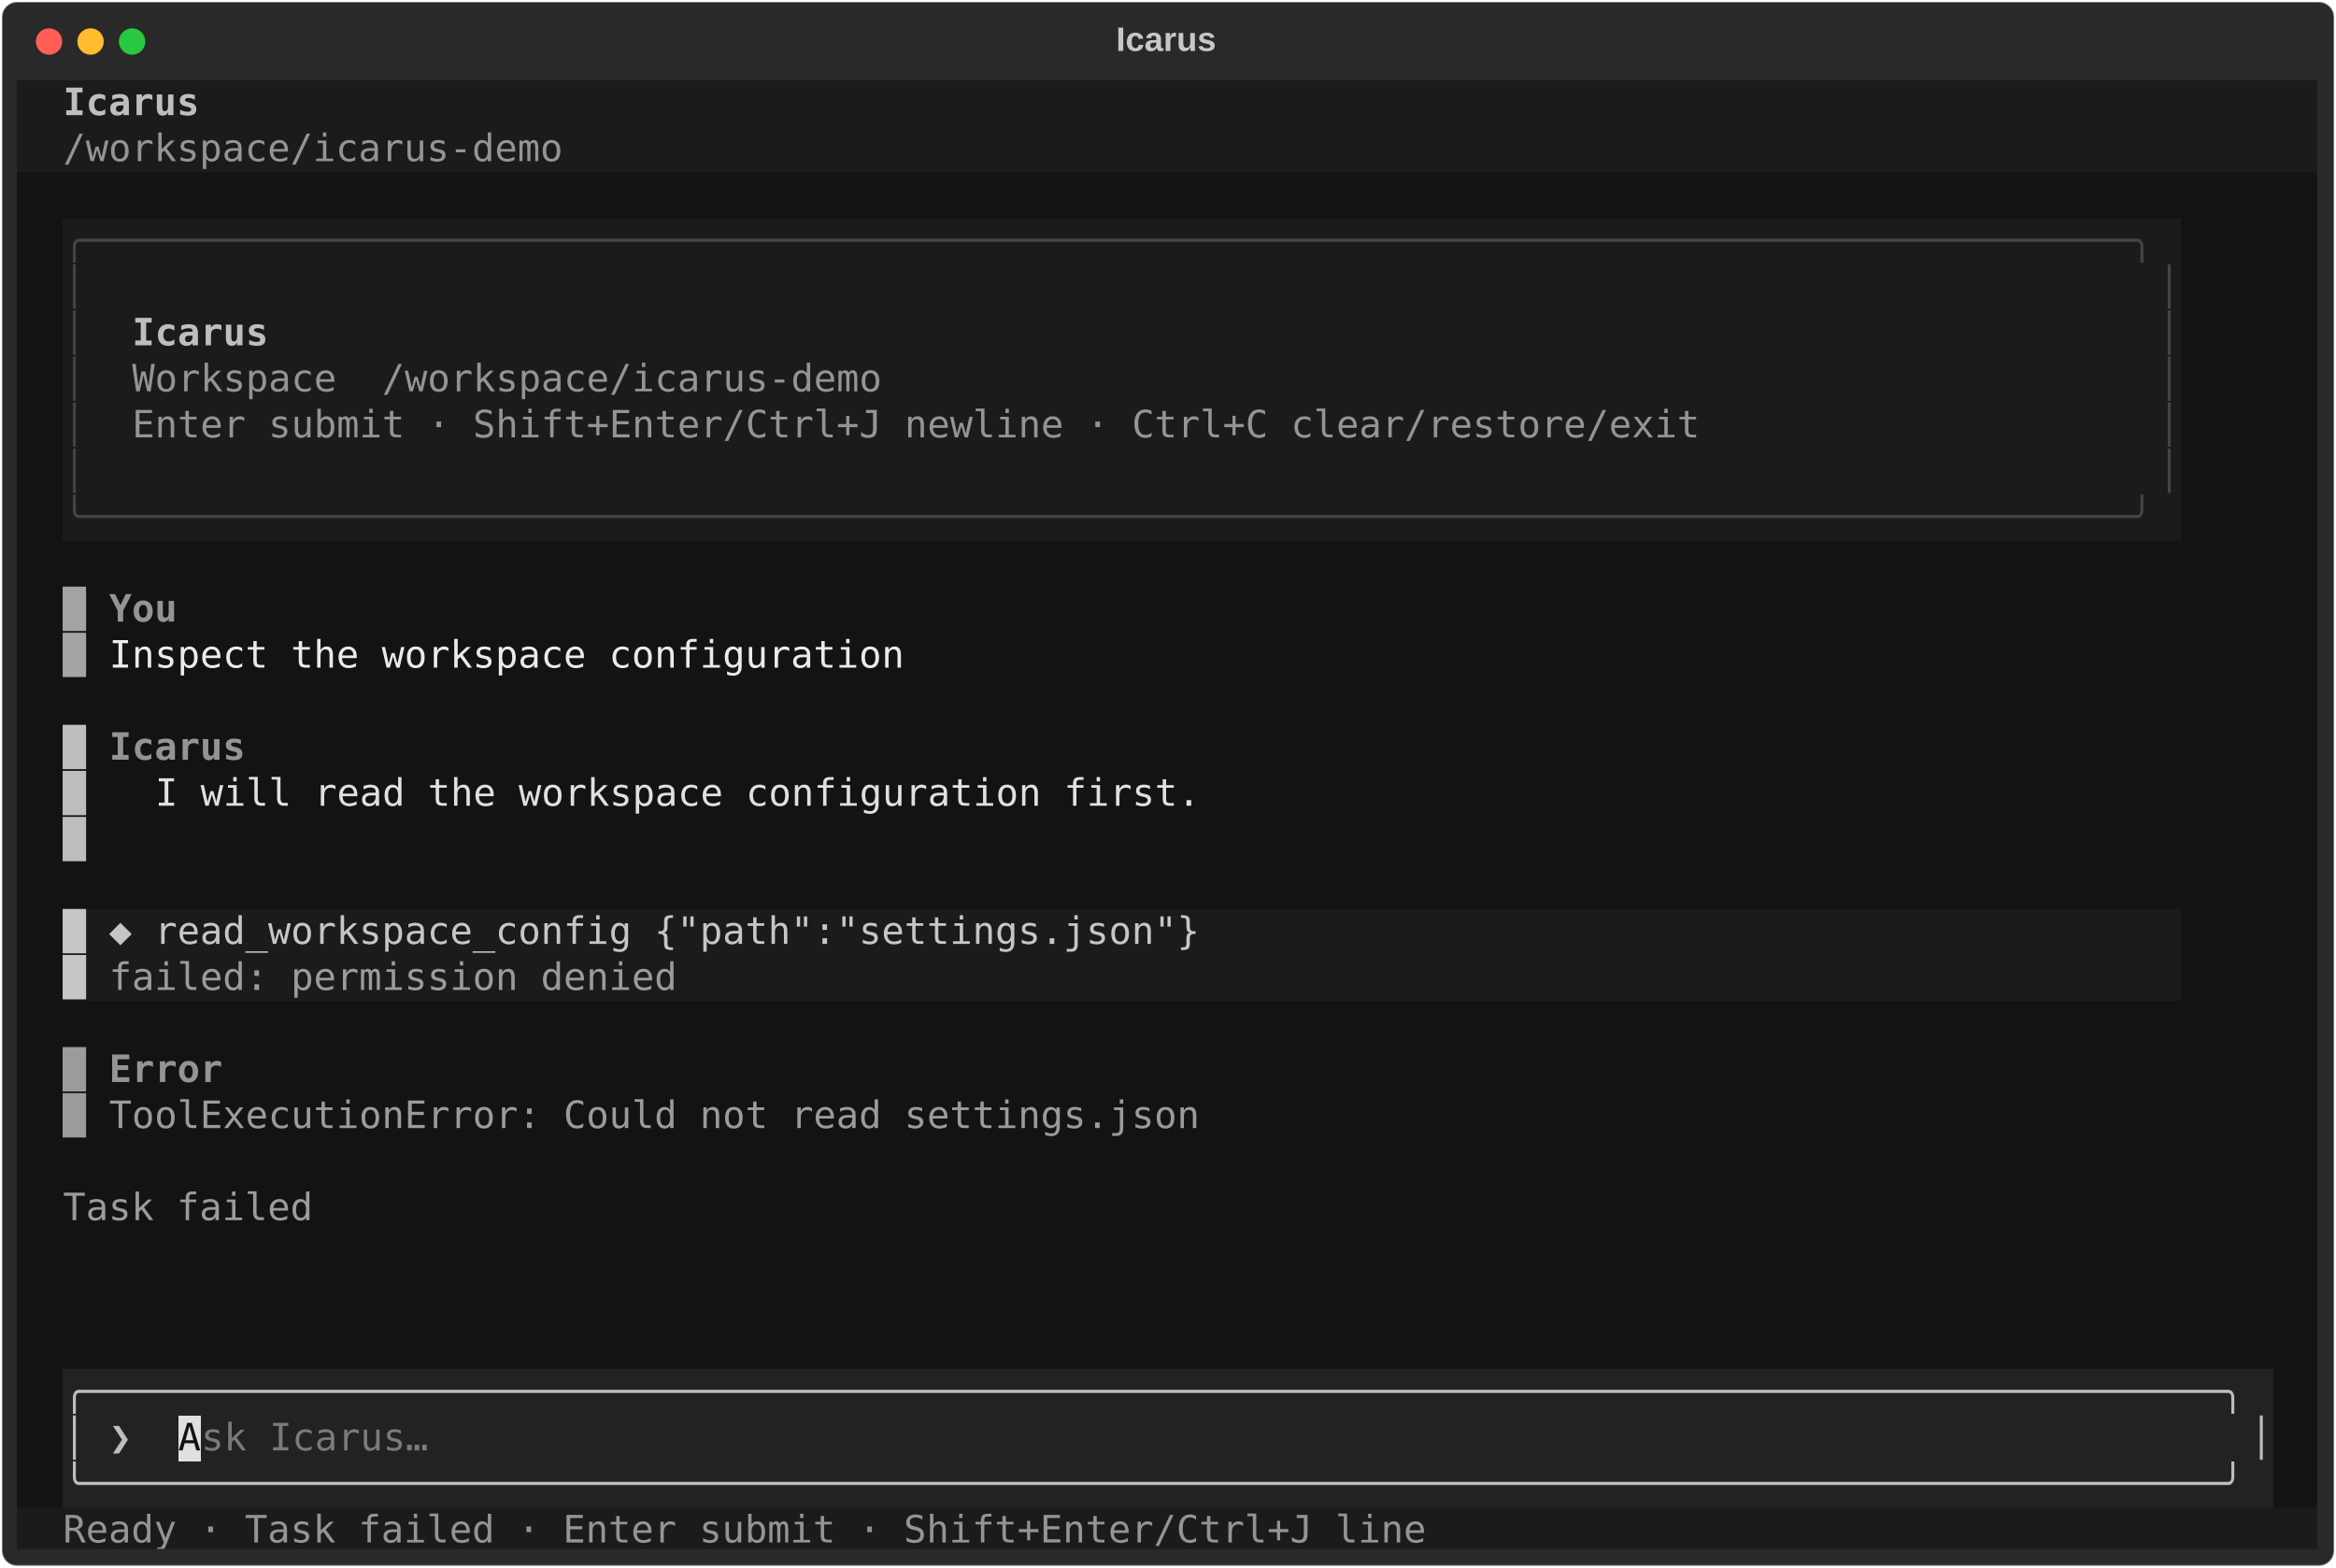
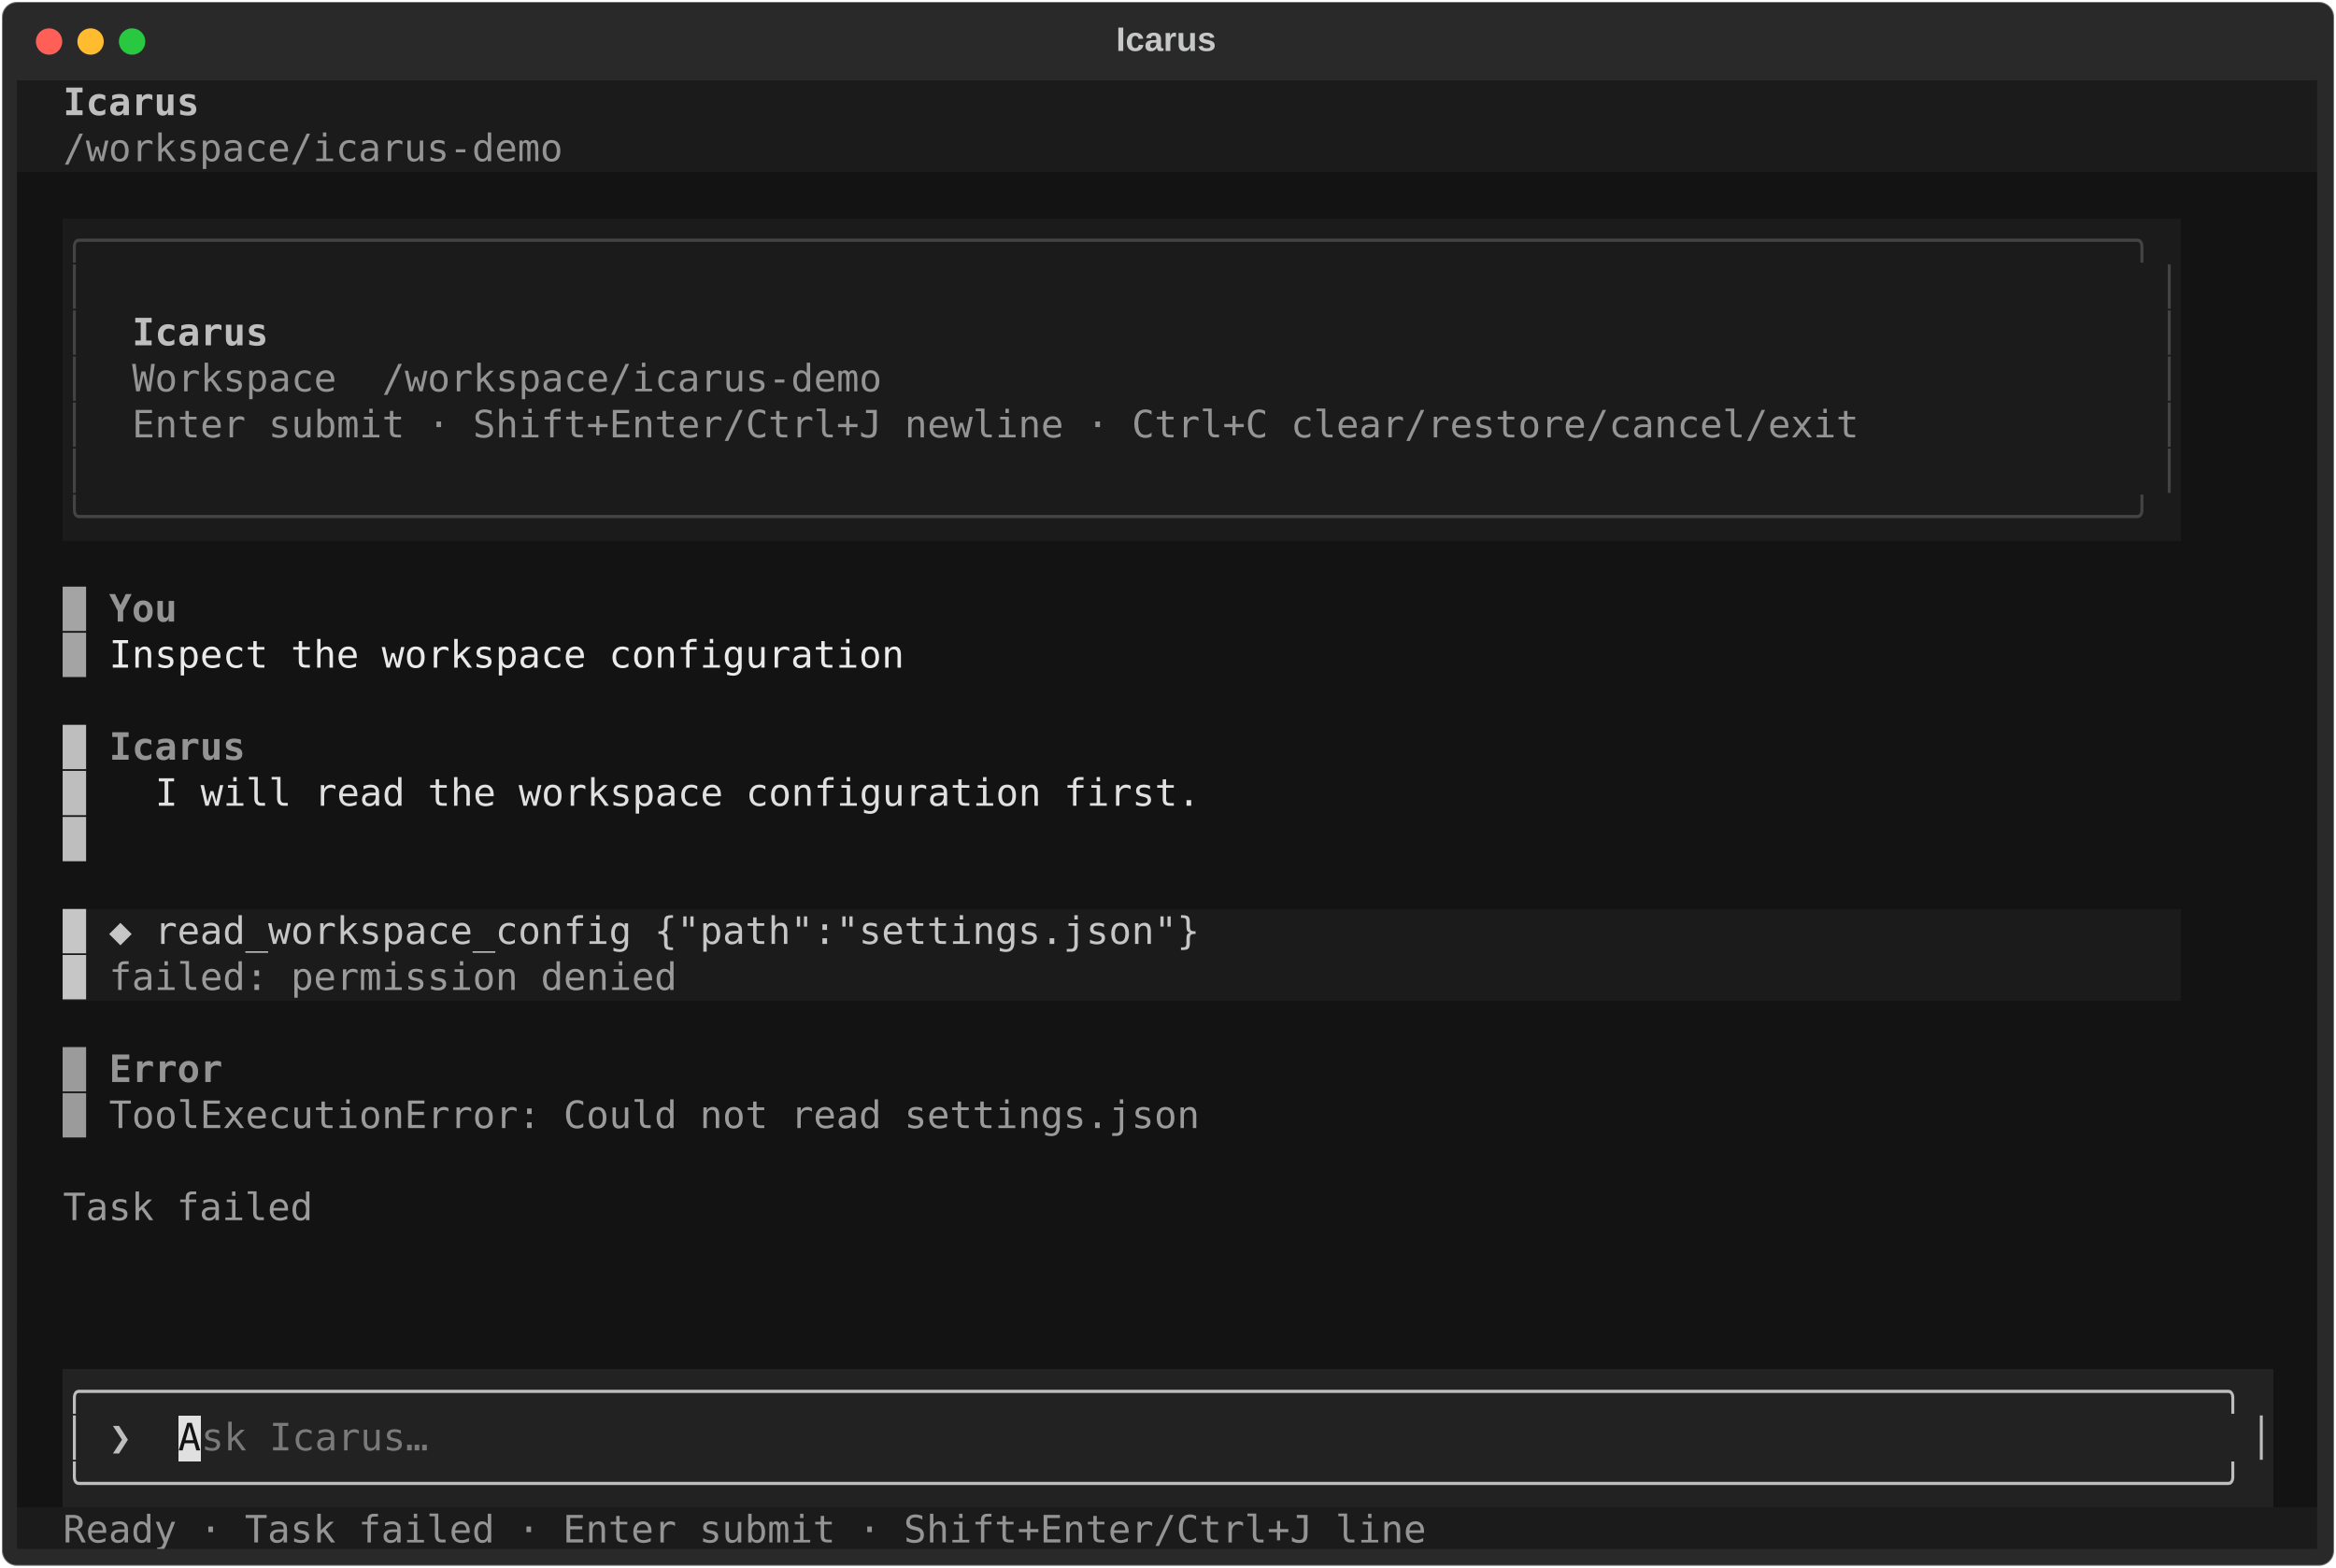
<svg xmlns="http://www.w3.org/2000/svg" class="rich-terminal" viewBox="0 0 1238 830.8">
  <style>

    @font-face {
        font-family: "Fira Code";
        src: local("FiraCode-Regular"),
                url("https://cdnjs.cloudflare.com/ajax/libs/firacode/6.2.0/woff2/FiraCode-Regular.woff2") format("woff2"),
                url("https://cdnjs.cloudflare.com/ajax/libs/firacode/6.2.0/woff/FiraCode-Regular.woff") format("woff");
        font-style: normal;
        font-weight: 400;
    }
    @font-face {
        font-family: "Fira Code";
        src: local("FiraCode-Bold"),
                url("https://cdnjs.cloudflare.com/ajax/libs/firacode/6.2.0/woff2/FiraCode-Bold.woff2") format("woff2"),
                url("https://cdnjs.cloudflare.com/ajax/libs/firacode/6.2.0/woff/FiraCode-Bold.woff") format("woff");
        font-style: bold;
        font-weight: 700;
    }

    .terminal-matrix {
        font-family: Fira Code, monospace;
        font-size: 20px;
        line-height: 24.4px;
        font-variant-east-asian: full-width;
    }

    .terminal-title {
        font-size: 18px;
        font-weight: bold;
        font-family: arial;
    }

    .terminal-r1 { fill: #c5c8c6 }
.terminal-r2 { fill: #bebebe;font-weight: bold }
.terminal-r3 { fill: #949494 }
.terminal-r4 { fill: #444444 }
.terminal-r5 { fill: #a4a4a4 }
.terminal-r6 { fill: #949494;font-weight: bold }
.terminal-r7 { fill: #eaeaea }
.terminal-r8 { fill: #bebebe }
.terminal-r9 { fill: #e0e0e0 }
.terminal-r10 { fill: #c6c6c6 }
.terminal-r11 { fill: #9b9b9b }
.terminal-r12 { fill: #121212 }
.terminal-r13 { fill: #7a7a7a }
    </style>
  <defs>
    <clipPath id="terminal-clip-terminal">
      <rect x="0" y="0" width="1219.0" height="779.8" />
    </clipPath>
    <clipPath id="terminal-line-0">
      <rect x="0" y="1.5" width="1220" height="24.65" />
    </clipPath>
    <clipPath id="terminal-line-1">
      <rect x="0" y="25.9" width="1220" height="24.65" />
    </clipPath>
    <clipPath id="terminal-line-2">
      <rect x="0" y="50.3" width="1220" height="24.65" />
    </clipPath>
    <clipPath id="terminal-line-3">
      <rect x="0" y="74.7" width="1220" height="24.65" />
    </clipPath>
    <clipPath id="terminal-line-4">
      <rect x="0" y="99.1" width="1220" height="24.65" />
    </clipPath>
    <clipPath id="terminal-line-5">
      <rect x="0" y="123.5" width="1220" height="24.65" />
    </clipPath>
    <clipPath id="terminal-line-6">
      <rect x="0" y="147.9" width="1220" height="24.65" />
    </clipPath>
    <clipPath id="terminal-line-7">
      <rect x="0" y="172.3" width="1220" height="24.65" />
    </clipPath>
    <clipPath id="terminal-line-8">
      <rect x="0" y="196.7" width="1220" height="24.65" />
    </clipPath>
    <clipPath id="terminal-line-9">
      <rect x="0" y="221.1" width="1220" height="24.65" />
    </clipPath>
    <clipPath id="terminal-line-10">
      <rect x="0" y="245.5" width="1220" height="24.65" />
    </clipPath>
    <clipPath id="terminal-line-11">
      <rect x="0" y="269.9" width="1220" height="24.65" />
    </clipPath>
    <clipPath id="terminal-line-12">
      <rect x="0" y="294.3" width="1220" height="24.65" />
    </clipPath>
    <clipPath id="terminal-line-13">
      <rect x="0" y="318.7" width="1220" height="24.65" />
    </clipPath>
    <clipPath id="terminal-line-14">
      <rect x="0" y="343.1" width="1220" height="24.65" />
    </clipPath>
    <clipPath id="terminal-line-15">
      <rect x="0" y="367.5" width="1220" height="24.65" />
    </clipPath>
    <clipPath id="terminal-line-16">
      <rect x="0" y="391.9" width="1220" height="24.65" />
    </clipPath>
    <clipPath id="terminal-line-17">
      <rect x="0" y="416.3" width="1220" height="24.65" />
    </clipPath>
    <clipPath id="terminal-line-18">
      <rect x="0" y="440.7" width="1220" height="24.65" />
    </clipPath>
    <clipPath id="terminal-line-19">
      <rect x="0" y="465.1" width="1220" height="24.65" />
    </clipPath>
    <clipPath id="terminal-line-20">
      <rect x="0" y="489.5" width="1220" height="24.65" />
    </clipPath>
    <clipPath id="terminal-line-21">
      <rect x="0" y="513.9" width="1220" height="24.65" />
    </clipPath>
    <clipPath id="terminal-line-22">
      <rect x="0" y="538.3" width="1220" height="24.65" />
    </clipPath>
    <clipPath id="terminal-line-23">
      <rect x="0" y="562.7" width="1220" height="24.65" />
    </clipPath>
    <clipPath id="terminal-line-24">
      <rect x="0" y="587.1" width="1220" height="24.65" />
    </clipPath>
    <clipPath id="terminal-line-25">
      <rect x="0" y="611.5" width="1220" height="24.65" />
    </clipPath>
    <clipPath id="terminal-line-26">
      <rect x="0" y="635.9" width="1220" height="24.65" />
    </clipPath>
    <clipPath id="terminal-line-27">
      <rect x="0" y="660.3" width="1220" height="24.65" />
    </clipPath>
    <clipPath id="terminal-line-28">
      <rect x="0" y="684.7" width="1220" height="24.65" />
    </clipPath>
    <clipPath id="terminal-line-29">
      <rect x="0" y="709.1" width="1220" height="24.65" />
    </clipPath>
    <clipPath id="terminal-line-30">
      <rect x="0" y="733.5" width="1220" height="24.65" />
    </clipPath>
  </defs>
  <rect fill="#292929" stroke="rgba(255,255,255,0.35)" stroke-width="1" x="1" y="1" width="1236" height="828.8" rx="8" />
  <text class="terminal-title" fill="#c5c8c6" text-anchor="middle" x="618" y="27">Icarus</text>
  <g transform="translate(26,22)">
    <circle cx="0" cy="0" r="7" fill="#ff5f57" />
    <circle cx="22" cy="0" r="7" fill="#febc2e" />
    <circle cx="44" cy="0" r="7" fill="#28c840" />
  </g>
  <g transform="translate(9, 41)" clip-path="url(#terminal-clip-terminal)">
    <rect fill="#1b1b1b" x="0" y="1.5" width="24.4" height="24.65" shape-rendering="crispEdges" />
    <rect fill="#1b1b1b" x="24.4" y="1.5" width="73.2" height="24.65" shape-rendering="crispEdges" />
    <rect fill="#1b1b1b" x="97.6" y="1.5" width="1122.4" height="24.65" shape-rendering="crispEdges" />
    <rect fill="#1b1b1b" x="0" y="25.9" width="24.4" height="24.65" shape-rendering="crispEdges" />
    <rect fill="#1b1b1b" x="24.4" y="25.9" width="268.4" height="24.65" shape-rendering="crispEdges" />
    <rect fill="#1b1b1b" x="292.8" y="25.9" width="927.2" height="24.65" shape-rendering="crispEdges" />
    <rect fill="#131313" x="0" y="50.3" width="1220" height="24.65" shape-rendering="crispEdges" />
    <rect fill="#131313" x="0" y="74.7" width="24.4" height="24.65" shape-rendering="crispEdges" />
    <rect fill="#1b1b1b" x="24.4" y="74.7" width="1122.4" height="24.65" shape-rendering="crispEdges" />
    <rect fill="#131313" x="1146.8" y="74.7" width="73.2" height="24.65" shape-rendering="crispEdges" />
    <rect fill="#131313" x="0" y="99.1" width="24.4" height="24.65" shape-rendering="crispEdges" />
    <rect fill="#1b1b1b" x="24.4" y="99.1" width="12.2" height="24.65" shape-rendering="crispEdges" />
    <rect fill="#1b1b1b" x="36.6" y="99.1" width="1098" height="24.65" shape-rendering="crispEdges" />
    <rect fill="#1b1b1b" x="1134.6" y="99.1" width="12.2" height="24.65" shape-rendering="crispEdges" />
    <rect fill="#131313" x="1146.8" y="99.1" width="73.2" height="24.65" shape-rendering="crispEdges" />
    <rect fill="#131313" x="0" y="123.5" width="24.4" height="24.65" shape-rendering="crispEdges" />
    <rect fill="#1b1b1b" x="24.4" y="123.5" width="12.2" height="24.65" shape-rendering="crispEdges" />
    <rect fill="#1b1b1b" x="36.6" y="123.5" width="24.4" height="24.65" shape-rendering="crispEdges" />
    <rect fill="#1b1b1b" x="61" y="123.5" width="73.2" height="24.65" shape-rendering="crispEdges" />
    <rect fill="#1b1b1b" x="134.2" y="123.5" width="1000.4" height="24.65" shape-rendering="crispEdges" />
    <rect fill="#1b1b1b" x="1134.6" y="123.5" width="12.2" height="24.65" shape-rendering="crispEdges" />
    <rect fill="#131313" x="1146.8" y="123.5" width="73.2" height="24.65" shape-rendering="crispEdges" />
    <rect fill="#131313" x="0" y="147.9" width="24.4" height="24.65" shape-rendering="crispEdges" />
    <rect fill="#1b1b1b" x="24.4" y="147.9" width="12.2" height="24.65" shape-rendering="crispEdges" />
    <rect fill="#1b1b1b" x="36.6" y="147.9" width="24.4" height="24.65" shape-rendering="crispEdges" />
    <rect fill="#1b1b1b" x="61" y="147.9" width="402.6" height="24.65" shape-rendering="crispEdges" />
    <rect fill="#1b1b1b" x="463.6" y="147.9" width="671" height="24.65" shape-rendering="crispEdges" />
    <rect fill="#1b1b1b" x="1134.6" y="147.9" width="12.2" height="24.65" shape-rendering="crispEdges" />
    <rect fill="#131313" x="1146.8" y="147.9" width="73.2" height="24.65" shape-rendering="crispEdges" />
    <rect fill="#131313" x="0" y="172.3" width="24.4" height="24.65" shape-rendering="crispEdges" />
    <rect fill="#1b1b1b" x="24.4" y="172.3" width="12.2" height="24.65" shape-rendering="crispEdges" />
    <rect fill="#1b1b1b" x="36.6" y="172.3" width="24.4" height="24.65" shape-rendering="crispEdges" />
-     <rect fill="#1b1b1b" x="61" y="172.3" width="841.8" height="24.65" shape-rendering="crispEdges" />
-     <rect fill="#1b1b1b" x="902.8" y="172.3" width="231.8" height="24.65" shape-rendering="crispEdges" />
+     <rect fill="#1b1b1b" x="61" y="172.3" width="927.2" height="24.65" shape-rendering="crispEdges" />
+     <rect fill="#1b1b1b" x="988.2" y="172.3" width="146.4" height="24.65" shape-rendering="crispEdges" />
    <rect fill="#1b1b1b" x="1134.6" y="172.3" width="12.2" height="24.65" shape-rendering="crispEdges" />
    <rect fill="#131313" x="1146.8" y="172.3" width="73.2" height="24.65" shape-rendering="crispEdges" />
    <rect fill="#131313" x="0" y="196.7" width="24.4" height="24.65" shape-rendering="crispEdges" />
    <rect fill="#1b1b1b" x="24.4" y="196.7" width="12.2" height="24.65" shape-rendering="crispEdges" />
    <rect fill="#1b1b1b" x="36.6" y="196.7" width="1098" height="24.65" shape-rendering="crispEdges" />
    <rect fill="#1b1b1b" x="1134.6" y="196.7" width="12.2" height="24.65" shape-rendering="crispEdges" />
    <rect fill="#131313" x="1146.8" y="196.7" width="73.2" height="24.65" shape-rendering="crispEdges" />
    <rect fill="#131313" x="0" y="221.1" width="24.4" height="24.65" shape-rendering="crispEdges" />
    <rect fill="#1b1b1b" x="24.4" y="221.1" width="1122.4" height="24.65" shape-rendering="crispEdges" />
    <rect fill="#131313" x="1146.8" y="221.1" width="73.2" height="24.65" shape-rendering="crispEdges" />
    <rect fill="#131313" x="0" y="245.5" width="1220" height="24.65" shape-rendering="crispEdges" />
    <rect fill="#131313" x="0" y="269.9" width="24.4" height="24.65" shape-rendering="crispEdges" />
    <rect fill="#131313" x="24.4" y="269.9" width="12.2" height="24.65" shape-rendering="crispEdges" />
    <rect fill="#131313" x="36.6" y="269.9" width="12.2" height="24.65" shape-rendering="crispEdges" />
    <rect fill="#131313" x="48.8" y="269.9" width="36.6" height="24.65" shape-rendering="crispEdges" />
    <rect fill="#131313" x="85.4" y="269.9" width="1134.6" height="24.65" shape-rendering="crispEdges" />
    <rect fill="#131313" x="0" y="294.3" width="24.4" height="24.65" shape-rendering="crispEdges" />
    <rect fill="#131313" x="24.4" y="294.3" width="12.2" height="24.65" shape-rendering="crispEdges" />
    <rect fill="#131313" x="36.6" y="294.3" width="12.2" height="24.65" shape-rendering="crispEdges" />
    <rect fill="#131313" x="48.8" y="294.3" width="427" height="24.65" shape-rendering="crispEdges" />
    <rect fill="#131313" x="475.8" y="294.3" width="744.2" height="24.65" shape-rendering="crispEdges" />
    <rect fill="#131313" x="0" y="318.7" width="1220" height="24.65" shape-rendering="crispEdges" />
    <rect fill="#131313" x="0" y="343.1" width="24.4" height="24.65" shape-rendering="crispEdges" />
    <rect fill="#131313" x="24.4" y="343.1" width="12.2" height="24.65" shape-rendering="crispEdges" />
    <rect fill="#131313" x="36.6" y="343.1" width="12.2" height="24.65" shape-rendering="crispEdges" />
    <rect fill="#131313" x="48.8" y="343.1" width="73.2" height="24.65" shape-rendering="crispEdges" />
    <rect fill="#131313" x="122" y="343.1" width="1098" height="24.65" shape-rendering="crispEdges" />
    <rect fill="#131313" x="0" y="367.5" width="24.4" height="24.65" shape-rendering="crispEdges" />
    <rect fill="#131313" x="24.4" y="367.5" width="12.2" height="24.65" shape-rendering="crispEdges" />
    <rect fill="#131313" x="36.6" y="367.5" width="36.6" height="24.65" shape-rendering="crispEdges" />
    <rect fill="#131313" x="73.2" y="367.5" width="561.2" height="24.65" shape-rendering="crispEdges" />
    <rect fill="#131313" x="634.4" y="367.5" width="585.6" height="24.65" shape-rendering="crispEdges" />
    <rect fill="#131313" x="0" y="391.9" width="24.4" height="24.65" shape-rendering="crispEdges" />
    <rect fill="#131313" x="24.4" y="391.9" width="12.2" height="24.65" shape-rendering="crispEdges" />
    <rect fill="#131313" x="36.6" y="391.9" width="1183.4" height="24.65" shape-rendering="crispEdges" />
    <rect fill="#131313" x="0" y="416.3" width="1220" height="24.65" shape-rendering="crispEdges" />
    <rect fill="#131313" x="0" y="440.7" width="24.4" height="24.65" shape-rendering="crispEdges" />
    <rect fill="#1b1b1b" x="24.4" y="440.7" width="12.2" height="24.65" shape-rendering="crispEdges" />
    <rect fill="#1b1b1b" x="36.6" y="440.7" width="12.2" height="24.65" shape-rendering="crispEdges" />
    <rect fill="#1b1b1b" x="48.8" y="440.7" width="585.6" height="24.65" shape-rendering="crispEdges" />
    <rect fill="#1b1b1b" x="634.4" y="440.7" width="512.4" height="24.65" shape-rendering="crispEdges" />
    <rect fill="#131313" x="1146.8" y="440.7" width="73.2" height="24.65" shape-rendering="crispEdges" />
    <rect fill="#131313" x="0" y="465.1" width="24.4" height="24.65" shape-rendering="crispEdges" />
    <rect fill="#1b1b1b" x="24.4" y="465.1" width="12.2" height="24.65" shape-rendering="crispEdges" />
    <rect fill="#1b1b1b" x="36.6" y="465.1" width="12.2" height="24.65" shape-rendering="crispEdges" />
    <rect fill="#1b1b1b" x="48.8" y="465.1" width="305" height="24.65" shape-rendering="crispEdges" />
    <rect fill="#1b1b1b" x="353.8" y="465.1" width="793" height="24.65" shape-rendering="crispEdges" />
    <rect fill="#131313" x="1146.8" y="465.1" width="73.2" height="24.65" shape-rendering="crispEdges" />
    <rect fill="#131313" x="0" y="489.5" width="1220" height="24.65" shape-rendering="crispEdges" />
    <rect fill="#131313" x="0" y="513.9" width="24.4" height="24.65" shape-rendering="crispEdges" />
    <rect fill="#131313" x="24.4" y="513.9" width="12.2" height="24.65" shape-rendering="crispEdges" />
    <rect fill="#131313" x="36.6" y="513.9" width="12.2" height="24.65" shape-rendering="crispEdges" />
    <rect fill="#131313" x="48.8" y="513.9" width="61" height="24.65" shape-rendering="crispEdges" />
    <rect fill="#131313" x="109.8" y="513.9" width="1110.2" height="24.65" shape-rendering="crispEdges" />
    <rect fill="#131313" x="0" y="538.3" width="24.4" height="24.65" shape-rendering="crispEdges" />
    <rect fill="#131313" x="24.4" y="538.3" width="12.2" height="24.65" shape-rendering="crispEdges" />
    <rect fill="#131313" x="36.6" y="538.3" width="12.2" height="24.65" shape-rendering="crispEdges" />
    <rect fill="#131313" x="48.8" y="538.3" width="585.6" height="24.65" shape-rendering="crispEdges" />
    <rect fill="#131313" x="634.4" y="538.3" width="585.6" height="24.65" shape-rendering="crispEdges" />
    <rect fill="#131313" x="0" y="562.7" width="1220" height="24.65" shape-rendering="crispEdges" />
    <rect fill="#131313" x="0" y="587.1" width="24.4" height="24.65" shape-rendering="crispEdges" />
    <rect fill="#131313" x="24.4" y="587.1" width="134.2" height="24.65" shape-rendering="crispEdges" />
    <rect fill="#131313" x="158.6" y="587.1" width="1061.4" height="24.65" shape-rendering="crispEdges" />
    <rect fill="#131313" x="0" y="611.5" width="1220" height="24.65" shape-rendering="crispEdges" />
    <rect fill="#131313" x="0" y="635.9" width="1220" height="24.65" shape-rendering="crispEdges" />
    <rect fill="#131313" x="0" y="660.3" width="1220" height="24.65" shape-rendering="crispEdges" />
    <rect fill="#131313" x="0" y="684.7" width="24.4" height="24.65" shape-rendering="crispEdges" />
    <rect fill="#222222" x="24.4" y="684.7" width="1171.2" height="24.65" shape-rendering="crispEdges" />
    <rect fill="#131313" x="1195.6" y="684.7" width="24.4" height="24.65" shape-rendering="crispEdges" />
    <rect fill="#131313" x="0" y="709.1" width="24.4" height="24.65" shape-rendering="crispEdges" />
    <rect fill="#222222" x="24.4" y="709.1" width="12.2" height="24.65" shape-rendering="crispEdges" />
    <rect fill="#222222" x="36.6" y="709.1" width="12.2" height="24.65" shape-rendering="crispEdges" />
    <rect fill="#222222" x="48.8" y="709.1" width="12.2" height="24.65" shape-rendering="crispEdges" />
    <rect fill="#222222" x="61" y="709.1" width="12.2" height="24.65" shape-rendering="crispEdges" />
    <rect fill="#222222" x="73.2" y="709.1" width="12.2" height="24.65" shape-rendering="crispEdges" />
    <rect fill="#e0e0e0" x="85.4" y="709.1" width="12.2" height="24.65" shape-rendering="crispEdges" />
    <rect fill="#222222" x="97.6" y="709.1" width="122" height="24.65" shape-rendering="crispEdges" />
    <rect fill="#222222" x="219.6" y="709.1" width="963.8" height="24.65" shape-rendering="crispEdges" />
    <rect fill="#222222" x="1183.4" y="709.1" width="12.2" height="24.65" shape-rendering="crispEdges" />
    <rect fill="#131313" x="1195.6" y="709.1" width="24.4" height="24.65" shape-rendering="crispEdges" />
    <rect fill="#131313" x="0" y="733.5" width="24.4" height="24.65" shape-rendering="crispEdges" />
    <rect fill="#222222" x="24.4" y="733.5" width="1171.2" height="24.65" shape-rendering="crispEdges" />
    <rect fill="#131313" x="1195.6" y="733.5" width="24.4" height="24.65" shape-rendering="crispEdges" />
    <rect fill="#1b1b1b" x="0" y="757.9" width="24.4" height="24.65" shape-rendering="crispEdges" />
    <rect fill="#1b1b1b" x="24.4" y="757.9" width="732" height="24.65" shape-rendering="crispEdges" />
    <rect fill="#1b1b1b" x="756.4" y="757.9" width="463.6" height="24.65" shape-rendering="crispEdges" />
    <g class="terminal-matrix">
      <text class="terminal-r2" x="24.4" y="20" textLength="73.2" clip-path="url(#terminal-line-0)">Icarus</text>
      <text class="terminal-r1" x="1220" y="20" textLength="12.2" clip-path="url(#terminal-line-0)">
</text>
      <text class="terminal-r3" x="24.4" y="44.4" textLength="268.4" clip-path="url(#terminal-line-1)">/workspace/icarus-demo</text>
      <text class="terminal-r1" x="1220" y="44.4" textLength="12.2" clip-path="url(#terminal-line-1)">
</text>
      <text class="terminal-r1" x="1220" y="68.8" textLength="12.2" clip-path="url(#terminal-line-2)">
</text>
      <text class="terminal-r4" x="24.4" y="93.2" textLength="1122.4" clip-path="url(#terminal-line-3)">╭──────────────────────────────────────────────────────────────────────────────────────────╮</text>
      <text class="terminal-r1" x="1220" y="93.2" textLength="12.2" clip-path="url(#terminal-line-3)">
</text>
      <text class="terminal-r4" x="24.4" y="117.6" textLength="12.2" clip-path="url(#terminal-line-4)">│</text>
      <text class="terminal-r4" x="1134.6" y="117.6" textLength="12.2" clip-path="url(#terminal-line-4)">│</text>
      <text class="terminal-r1" x="1220" y="117.6" textLength="12.2" clip-path="url(#terminal-line-4)">
</text>
      <text class="terminal-r4" x="24.4" y="142" textLength="12.2" clip-path="url(#terminal-line-5)">│</text>
      <text class="terminal-r2" x="61" y="142" textLength="73.2" clip-path="url(#terminal-line-5)">Icarus</text>
      <text class="terminal-r4" x="1134.6" y="142" textLength="12.2" clip-path="url(#terminal-line-5)">│</text>
      <text class="terminal-r1" x="1220" y="142" textLength="12.2" clip-path="url(#terminal-line-5)">
</text>
      <text class="terminal-r4" x="24.4" y="166.4" textLength="12.2" clip-path="url(#terminal-line-6)">│</text>
      <text class="terminal-r3" x="61" y="166.4" textLength="402.6" clip-path="url(#terminal-line-6)">Workspace  /workspace/icarus-demo</text>
      <text class="terminal-r4" x="1134.6" y="166.4" textLength="12.2" clip-path="url(#terminal-line-6)">│</text>
      <text class="terminal-r1" x="1220" y="166.4" textLength="12.2" clip-path="url(#terminal-line-6)">
</text>
      <text class="terminal-r4" x="24.4" y="190.8" textLength="12.2" clip-path="url(#terminal-line-7)">│</text>
-       <text class="terminal-r3" x="61" y="190.8" textLength="841.8" clip-path="url(#terminal-line-7)">Enter submit · Shift+Enter/Ctrl+J newline · Ctrl+C clear/restore/exit</text>
+       <text class="terminal-r3" x="61" y="190.8" textLength="927.2" clip-path="url(#terminal-line-7)">Enter submit · Shift+Enter/Ctrl+J newline · Ctrl+C clear/restore/cancel/exit</text>
      <text class="terminal-r4" x="1134.6" y="190.8" textLength="12.2" clip-path="url(#terminal-line-7)">│</text>
      <text class="terminal-r1" x="1220" y="190.8" textLength="12.2" clip-path="url(#terminal-line-7)">
</text>
      <text class="terminal-r4" x="24.4" y="215.2" textLength="12.2" clip-path="url(#terminal-line-8)">│</text>
      <text class="terminal-r4" x="1134.6" y="215.2" textLength="12.2" clip-path="url(#terminal-line-8)">│</text>
      <text class="terminal-r1" x="1220" y="215.2" textLength="12.2" clip-path="url(#terminal-line-8)">
</text>
      <text class="terminal-r4" x="24.4" y="239.6" textLength="1122.4" clip-path="url(#terminal-line-9)">╰──────────────────────────────────────────────────────────────────────────────────────────╯</text>
      <text class="terminal-r1" x="1220" y="239.6" textLength="12.2" clip-path="url(#terminal-line-9)">
</text>
      <text class="terminal-r1" x="1220" y="264" textLength="12.2" clip-path="url(#terminal-line-10)">
</text>
      <text class="terminal-r5" x="24.4" y="288.4" textLength="12.2" clip-path="url(#terminal-line-11)">█</text>
      <text class="terminal-r6" x="48.8" y="288.4" textLength="36.6" clip-path="url(#terminal-line-11)">You</text>
      <text class="terminal-r1" x="1220" y="288.4" textLength="12.2" clip-path="url(#terminal-line-11)">
</text>
      <text class="terminal-r5" x="24.4" y="312.8" textLength="12.2" clip-path="url(#terminal-line-12)">█</text>
      <text class="terminal-r7" x="48.8" y="312.8" textLength="427" clip-path="url(#terminal-line-12)">Inspect the workspace configuration</text>
      <text class="terminal-r1" x="1220" y="312.8" textLength="12.2" clip-path="url(#terminal-line-12)">
</text>
      <text class="terminal-r1" x="1220" y="337.2" textLength="12.2" clip-path="url(#terminal-line-13)">
</text>
      <text class="terminal-r8" x="24.4" y="361.6" textLength="12.2" clip-path="url(#terminal-line-14)">█</text>
      <text class="terminal-r6" x="48.8" y="361.6" textLength="73.2" clip-path="url(#terminal-line-14)">Icarus</text>
      <text class="terminal-r1" x="1220" y="361.6" textLength="12.2" clip-path="url(#terminal-line-14)">
</text>
      <text class="terminal-r8" x="24.4" y="386" textLength="12.2" clip-path="url(#terminal-line-15)">█</text>
      <text class="terminal-r9" x="73.2" y="386" textLength="561.2" clip-path="url(#terminal-line-15)">I will read the workspace configuration first.</text>
      <text class="terminal-r1" x="1220" y="386" textLength="12.2" clip-path="url(#terminal-line-15)">
</text>
      <text class="terminal-r8" x="24.4" y="410.4" textLength="12.2" clip-path="url(#terminal-line-16)">█</text>
      <text class="terminal-r1" x="1220" y="410.4" textLength="12.2" clip-path="url(#terminal-line-16)">
</text>
      <text class="terminal-r1" x="1220" y="434.8" textLength="12.2" clip-path="url(#terminal-line-17)">
</text>
      <text class="terminal-r10" x="24.4" y="459.2" textLength="12.2" clip-path="url(#terminal-line-18)">█</text>
      <text class="terminal-r10" x="48.8" y="459.2" textLength="585.6" clip-path="url(#terminal-line-18)">◆ read_workspace_config {"path":"settings.json"}</text>
      <text class="terminal-r1" x="1220" y="459.2" textLength="12.2" clip-path="url(#terminal-line-18)">
</text>
      <text class="terminal-r10" x="24.4" y="483.6" textLength="12.2" clip-path="url(#terminal-line-19)">█</text>
      <text class="terminal-r11" x="48.8" y="483.6" textLength="305" clip-path="url(#terminal-line-19)">failed: permission denied</text>
      <text class="terminal-r1" x="1220" y="483.6" textLength="12.2" clip-path="url(#terminal-line-19)">
</text>
      <text class="terminal-r1" x="1220" y="508" textLength="12.2" clip-path="url(#terminal-line-20)">
</text>
      <text class="terminal-r11" x="24.4" y="532.4" textLength="12.2" clip-path="url(#terminal-line-21)">█</text>
      <text class="terminal-r6" x="48.8" y="532.4" textLength="61" clip-path="url(#terminal-line-21)">Error</text>
      <text class="terminal-r1" x="1220" y="532.4" textLength="12.2" clip-path="url(#terminal-line-21)">
</text>
      <text class="terminal-r11" x="24.4" y="556.8" textLength="12.2" clip-path="url(#terminal-line-22)">█</text>
      <text class="terminal-r11" x="48.8" y="556.8" textLength="585.6" clip-path="url(#terminal-line-22)">ToolExecutionError: Could not read settings.json</text>
      <text class="terminal-r1" x="1220" y="556.8" textLength="12.2" clip-path="url(#terminal-line-22)">
</text>
      <text class="terminal-r1" x="1220" y="581.2" textLength="12.2" clip-path="url(#terminal-line-23)">
</text>
      <text class="terminal-r11" x="24.4" y="605.6" textLength="134.2" clip-path="url(#terminal-line-24)">Task failed</text>
      <text class="terminal-r1" x="1220" y="605.6" textLength="12.2" clip-path="url(#terminal-line-24)">
</text>
      <text class="terminal-r1" x="1220" y="630" textLength="12.2" clip-path="url(#terminal-line-25)">
</text>
      <text class="terminal-r1" x="1220" y="654.4" textLength="12.2" clip-path="url(#terminal-line-26)">
</text>
      <text class="terminal-r1" x="1220" y="678.8" textLength="12.2" clip-path="url(#terminal-line-27)">
</text>
      <text class="terminal-r8" x="24.4" y="703.2" textLength="1171.2" clip-path="url(#terminal-line-28)">╭──────────────────────────────────────────────────────────────────────────────────────────────╮</text>
      <text class="terminal-r1" x="1220" y="703.2" textLength="12.2" clip-path="url(#terminal-line-28)">
</text>
      <text class="terminal-r8" x="24.4" y="727.6" textLength="12.2" clip-path="url(#terminal-line-29)">│</text>
      <text class="terminal-r8" x="48.8" y="727.6" textLength="12.2" clip-path="url(#terminal-line-29)">❯</text>
      <text class="terminal-r12" x="85.4" y="727.6" textLength="12.2" clip-path="url(#terminal-line-29)">A</text>
      <text class="terminal-r13" x="97.6" y="727.6" textLength="122" clip-path="url(#terminal-line-29)">sk Icarus…</text>
      <text class="terminal-r8" x="1183.4" y="727.6" textLength="12.2" clip-path="url(#terminal-line-29)">│</text>
      <text class="terminal-r1" x="1220" y="727.6" textLength="12.2" clip-path="url(#terminal-line-29)">
</text>
      <text class="terminal-r8" x="24.4" y="752" textLength="1171.2" clip-path="url(#terminal-line-30)">╰──────────────────────────────────────────────────────────────────────────────────────────────╯</text>
      <text class="terminal-r1" x="1220" y="752" textLength="12.2" clip-path="url(#terminal-line-30)">
</text>
      <text class="terminal-r3" x="24.4" y="776.4" textLength="732" clip-path="url(#terminal-line-31)">Ready · Task failed · Enter submit · Shift+Enter/Ctrl+J line</text>
    </g>
  </g>
</svg>
